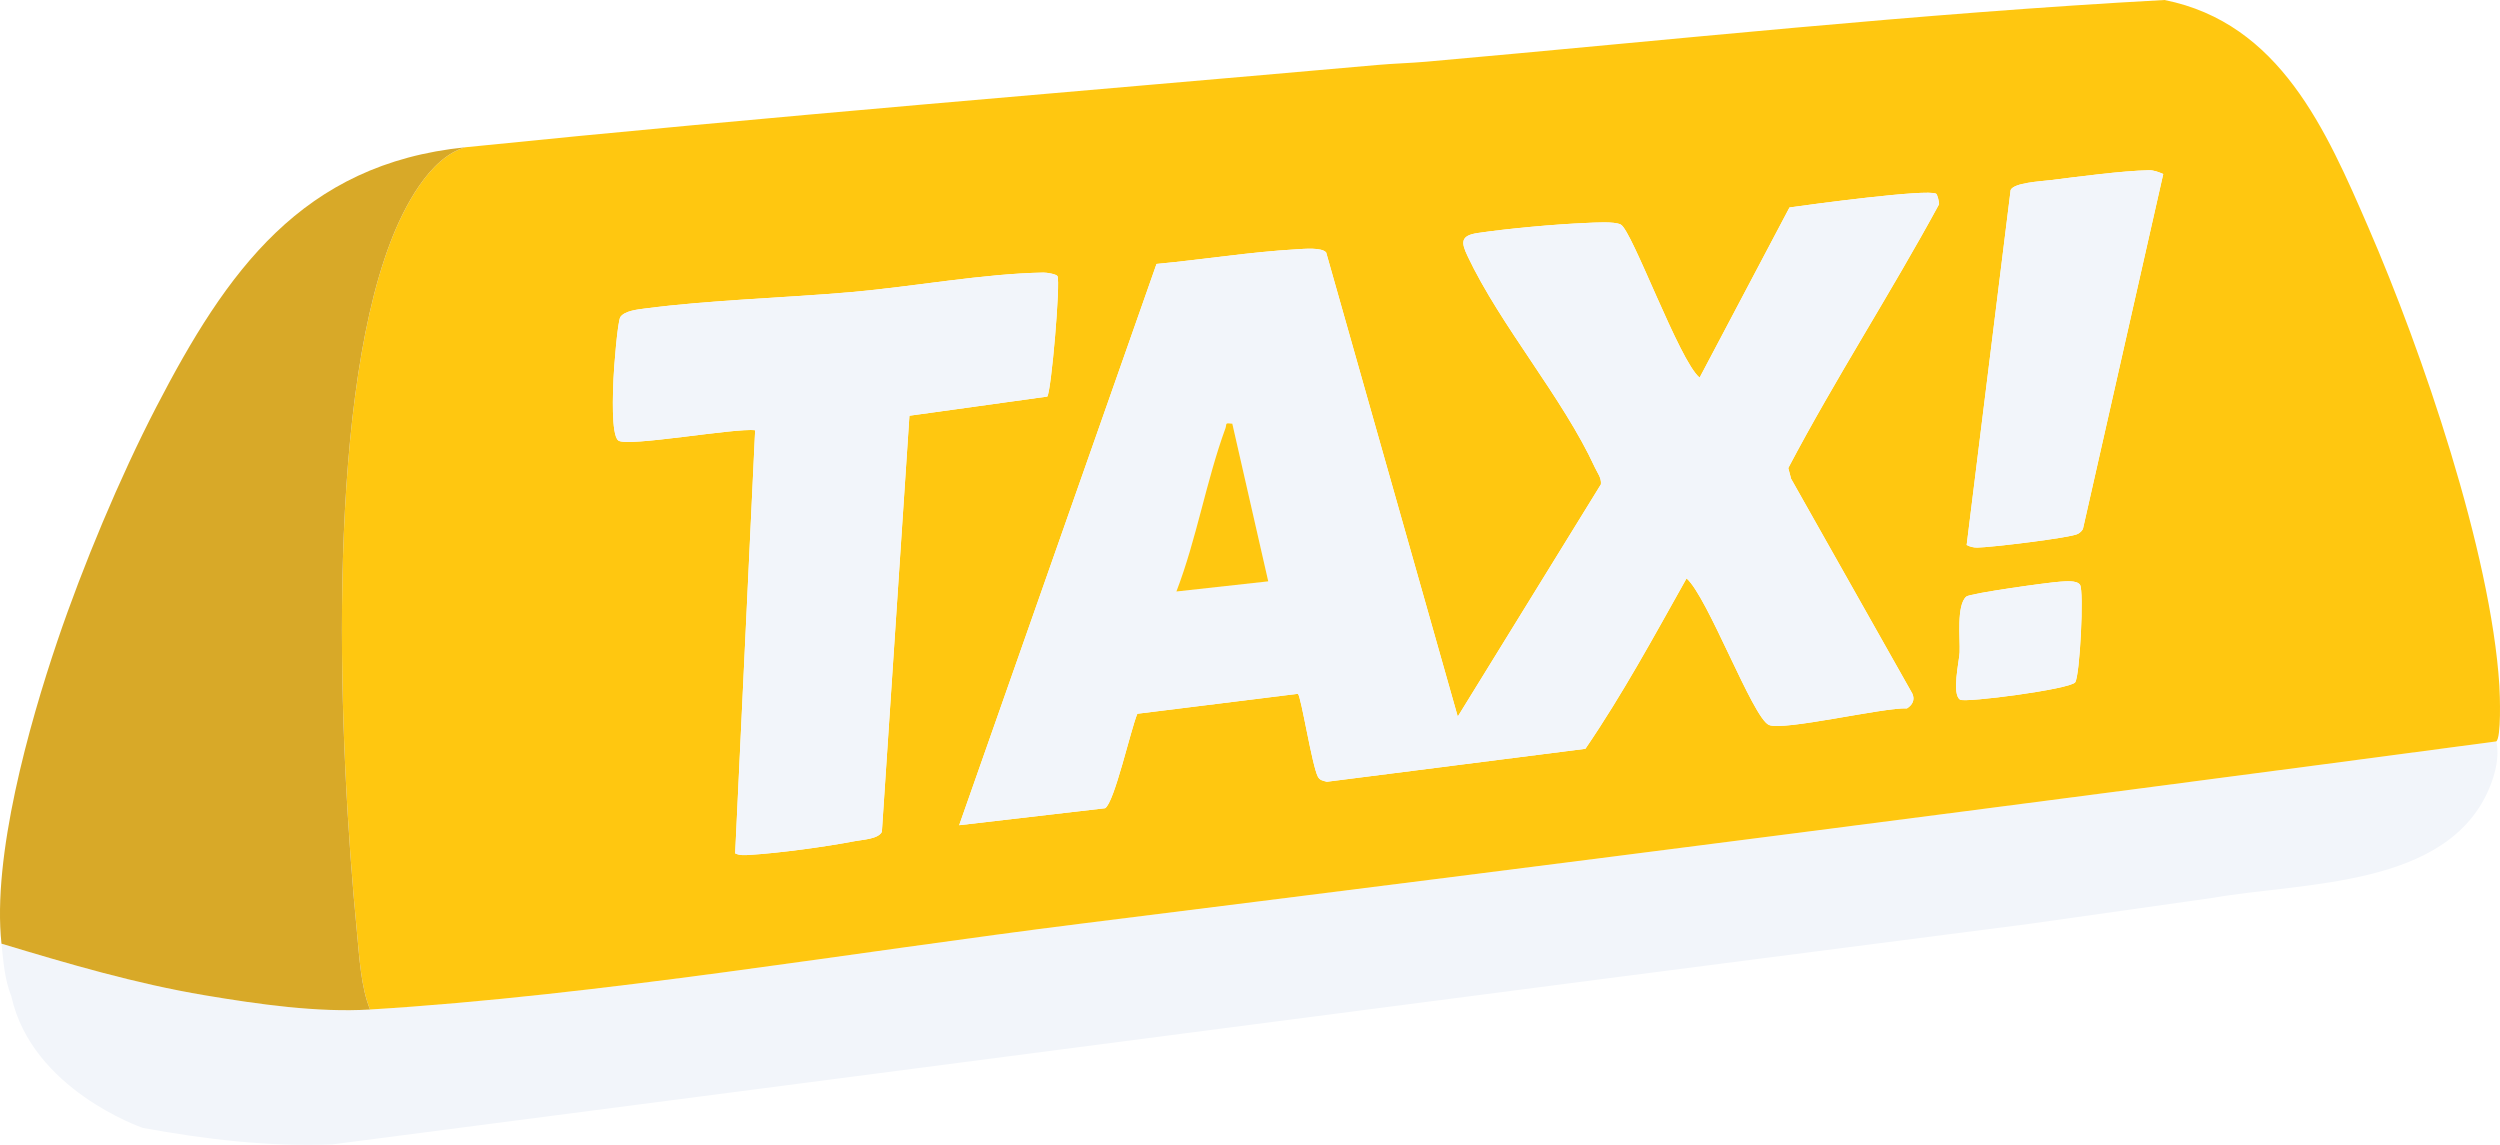
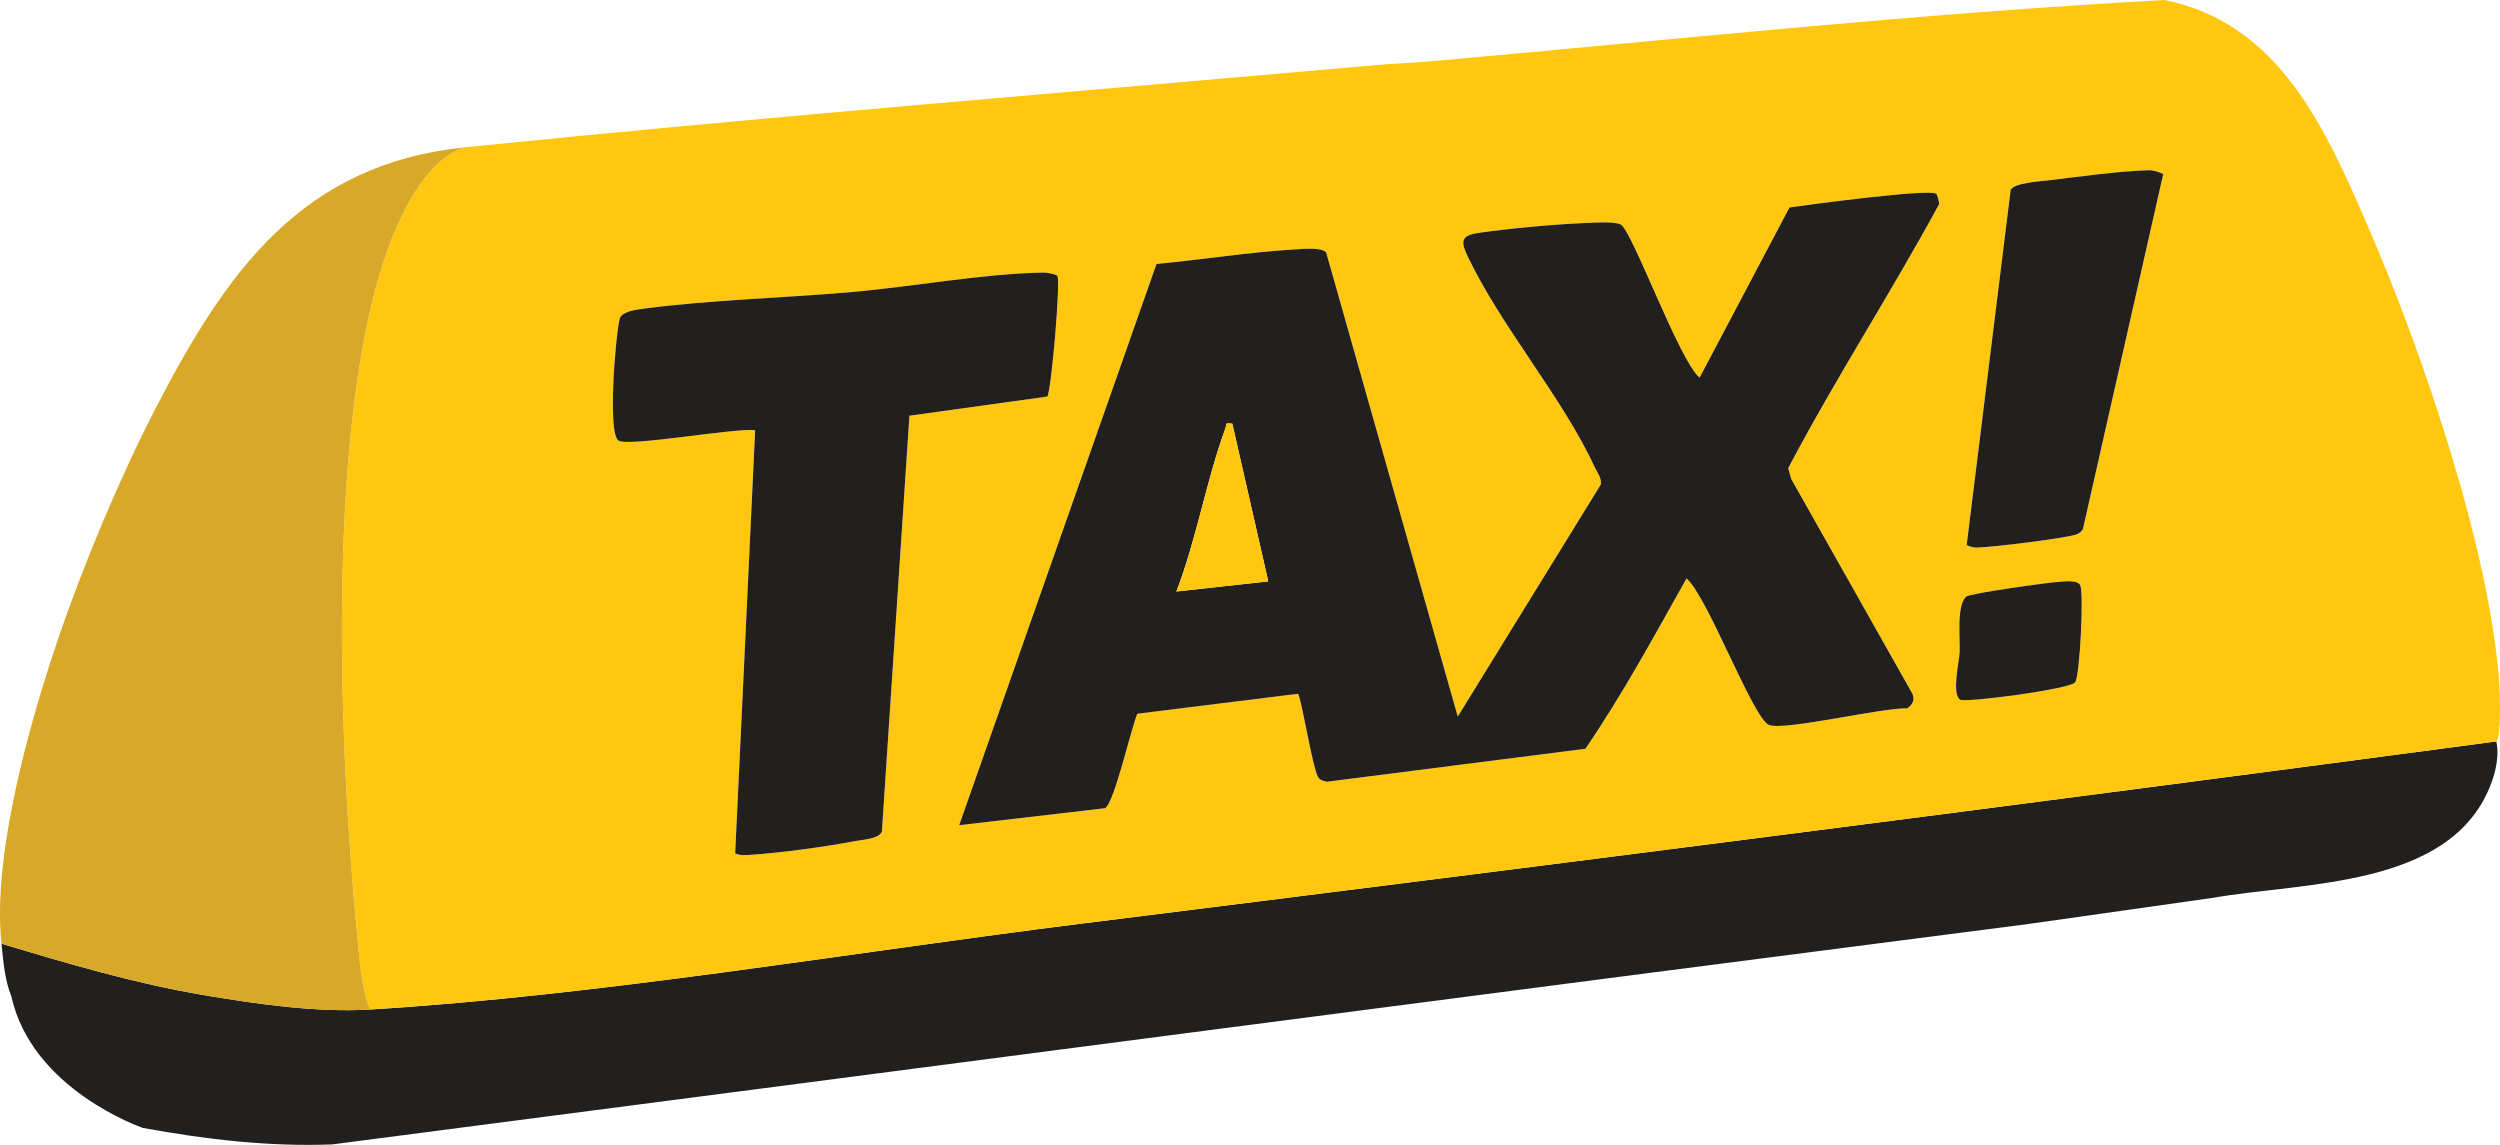
<svg xmlns="http://www.w3.org/2000/svg" id="Layer_2" data-name="Layer 2" viewBox="0 0 1517.79 695.08">
  <defs>
    <style>
      .cls-1 {
        fill: #d8a928;
      }

      .cls-2 {
-         fill: #F2F5FA;
+         fill: #21201e;
      }

      .cls-3 {
        fill: #ffc710;
      }
    </style>
  </defs>
  <g id="Layer_1-2" data-name="Layer 1">
    <path class="cls-2" d="M1231.7,560.94c-343.36,44.13-686.67,89.26-1030.02,133.85-38.65,1.5-76.96-3.08-114.86-9.99h-.01c-1.04-.36-67.42-23.32-79.92-79.91-4.14-10.36-4.82-21.08-5.99-31.97,40.69,12.26,81.44,24.28,123.51,31.34,32.37,5.44,68.36,10.57,100.27,8.63,139.76-8.54,292.03-34.69,432.32-52.21,286.28-35.74,572.56-72.41,858.5-110.55,0,0,3.35,10.01-4.02,27.94-25.12,61.05-113.35,57.42-167.78,66.99l-112,15.88Z" />
    <path class="cls-3" d="M1259.85,414.26c-3.21,4.19-66.65,12.5-69.83,10.52-5.25-3.27-.55-23.37-.3-28.7.38-8.14-2.04-28.74,4.07-33.89,2.36-1.99,49.92-8.61,56.93-9.04,3.31-.21,10.09-.97,12.07,1.86,2.54,3.62-.07,55.5-2.94,59.25ZM1264.59,321.1c-.67,1.36-1.73,2.21-3,2.99-3.94,2.41-53.82,8.35-61.27,8.36-2.26,0-4.34-.52-6.33-1.56l26.7-215.53c2.1-4.42,18.01-5.24,24-5.97,17.15-2.1,43.53-5.69,59.97-6.03,2.95-.06,6.02,1.13,8.68,2.3l-48.75,215.44ZM1517.4,416.1c-5.19-81.08-46.93-202.93-79.56-278.1-25.58-58.94-53.68-123.99-123.74-138-149.38,8.11-298.85,24.2-448.05,37.45-9.88.87-20.02,1.11-29.97,2-184.34,16.37-369.36,31.23-553.46,49.95-22.05,6.09-37.63,36.91-45.48,57.41-39.9,104.25-31.36,306.66-20.44,419.11,1.46,15.01,2.42,33.47,7.98,46.97,139.76-8.54,292.03-34.69,432.32-52.21,286.28-35.74,572.56-72.41,858.5-110.55,3.11-2.18,2.27-28.25,1.9-34.03ZM535.4,505.01c-2.2,4.4-11.56,4.73-16.34,5.65-17.71,3.41-45.81,7.25-63.68,8.34-3.08.19-6.16.49-9.05-.9l12.13-256.88c-11.73-1.61-77.99,10.41-83.11,6.2-4.47-3.67-3.15-29.93-2.9-37.24.21-6.07,2.47-35.3,4.22-37.75,2.64-3.71,10.29-4.51,14.87-5.11,40.71-5.31,84.65-6.39,125.84-10.02,36.91-3.25,79.93-11.19,116.15-11.8,1.99-.04,7.69.92,8.46,2.12,1.97,3.1-3.76,70.39-6.19,73.14l-83.67,11.63-16.73,252.62ZM1177.21,124.04c-29.25,53.93-63.05,106.02-91.53,160.13l1.72,6.48,73.57,130.38c1.75,3.75.17,6.93-3.21,9.04-14.05-.69-75.28,13.89-83.85,10.04-9.84-4.43-37.21-77.87-49.98-88.96-19.59,34.9-38.84,70.41-61.41,103.45l-156.93,20.01c-2.2-.59-4.29-.78-5.49-3.07-3.54-6.73-10.14-48.64-12.1-50.33l-97.5,12.12c-3.95,9.21-13.92,53.95-19.58,57.35l-88.59,10.31,119.81-340.74c28.16-2.64,56.79-7.29,85-8.89,4.61-.26,15.31-1.3,18,1.94l79.89,281.75,86.91-140.99c.41-4.02-2.11-6.89-3.64-10.21-19.57-42.49-57.2-85.82-77.34-128.44-3.86-8.18-4.45-12.36,6.19-13.94,18.55-2.75,47.08-5.34,65.83-6.1,5.2-.21,16.94-1.07,20.99.95,6.88,3.43,35.62,83.02,47.9,92.94l54.56-103.3c11.55-1.67,84.04-11.46,89.03-8.33.74.47,1.92,5.04,1.75,6.41Z" />
    <path class="cls-1" d="M282.62,89.4c-22.05,6.09-37.63,36.91-45.48,57.41-39.9,104.25-31.36,306.66-20.44,419.11,1.46,15.01,2.42,33.47,7.98,46.97-31.91,1.94-67.9-3.19-100.27-8.63-42.07-7.06-82.82-19.08-123.51-31.34-5.68-52.86,16.56-132.47,33.97-183.82,15.42-45.49,37.85-99.23,59.94-141.86,42.65-82.31,88.39-147.74,187.81-157.84Z" />
    <path class="cls-2" d="M1175.46,117.63c-4.99-3.13-77.48,6.66-89.03,8.33l-54.56,103.3c-12.28-9.92-41.02-89.51-47.9-92.94-4.05-2.02-15.79-1.16-20.99-.95-18.75.76-47.28,3.35-65.83,6.1-10.64,1.58-10.05,5.76-6.19,13.94,20.14,42.62,57.77,85.95,77.34,128.44,1.53,3.32,4.05,6.19,3.64,10.21l-86.91,140.99-79.89-281.75c-2.69-3.24-13.39-2.2-18-1.94-28.21,1.6-56.84,6.25-85,8.89l-119.81,340.74,88.59-10.31c5.66-3.4,15.63-48.14,19.58-57.35l97.5-12.12c1.96,1.69,8.56,43.6,12.1,50.33,1.2,2.29,3.29,2.48,5.49,3.07l156.93-20.01c22.57-33.04,41.82-68.55,61.41-103.45,12.77,11.09,40.14,84.53,49.98,88.96,8.57,3.85,69.8-10.73,83.85-10.04,3.38-2.11,4.96-5.29,3.21-9.04l-73.57-130.38-1.72-6.48c28.48-54.11,62.28-106.2,91.53-160.13.17-1.37-1.01-5.94-1.75-6.41ZM714.2,359.11c12.32-32.05,18.03-66.92,29.77-99.09,1.01-2.78-.7-3.4,4.19-2.79l21.82,95.72-55.78,6.16Z" />
    <path class="cls-3" d="M769.98,352.95l-55.78,6.16c12.32-32.05,18.03-66.92,29.77-99.09,1.01-2.78-.7-3.4,4.19-2.79l21.82,95.72Z" />
    <path class="cls-2" d="M641.99,167.62c1.97,3.1-3.76,70.38-6.18,73.14l-83.68,11.63-16.73,252.62c-2.19,4.4-11.56,4.73-16.33,5.64-17.72,3.41-45.82,7.25-63.68,8.35-3.08.19-6.16.49-9.05-.91l12.13-256.88c-11.73-1.61-78,10.41-83.11,6.2-4.47-3.68-3.15-29.93-2.9-37.25.21-6.07,2.46-35.29,4.21-37.75,2.65-3.71,10.3-4.51,14.87-5.11,40.71-5.31,84.65-6.39,125.85-10.02,36.91-3.25,79.92-11.19,116.14-11.8,1.99-.03,7.69.92,8.46,2.12Z" />
    <path class="cls-2" d="M1313.34,105.66l-48.74,215.43c-.67,1.37-1.73,2.21-3,2.99-3.94,2.41-53.82,8.36-61.27,8.36-2.26,0-4.34-.52-6.33-1.56l26.7-215.53c2.1-4.42,18.01-5.24,24-5.97,17.14-2.1,43.53-5.69,59.96-6.02,2.95-.06,6.02,1.13,8.68,2.3Z" />
    <path class="cls-2" d="M1190.02,424.78c-5.25-3.27-.55-23.37-.3-28.7.38-8.13-2.04-28.74,4.08-33.89,2.36-1.99,49.92-8.61,56.93-9.04,3.31-.21,10.08-.97,12.07,1.86,2.54,3.62-.07,55.5-2.94,59.25-3.21,4.19-66.65,12.5-69.83,10.52Z" />
  </g>
</svg>
